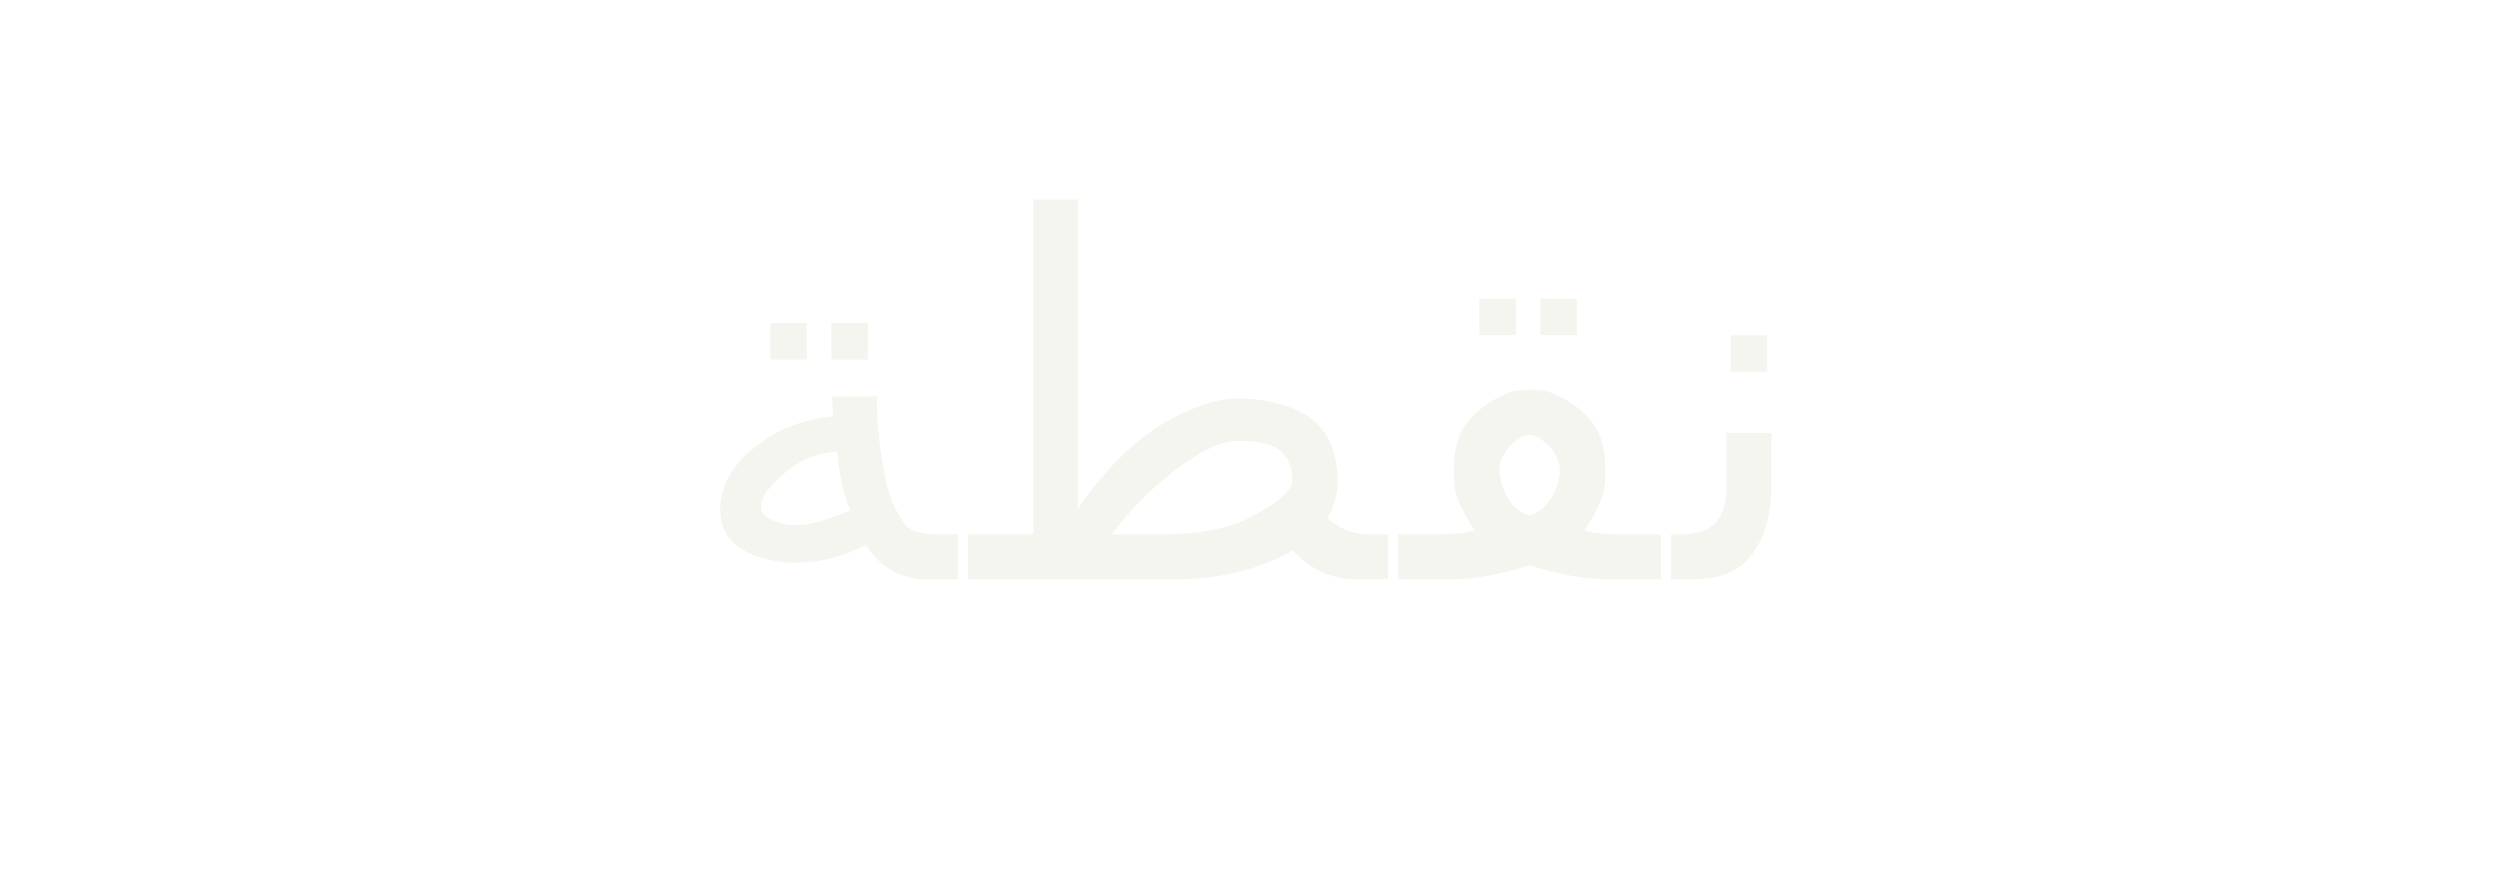
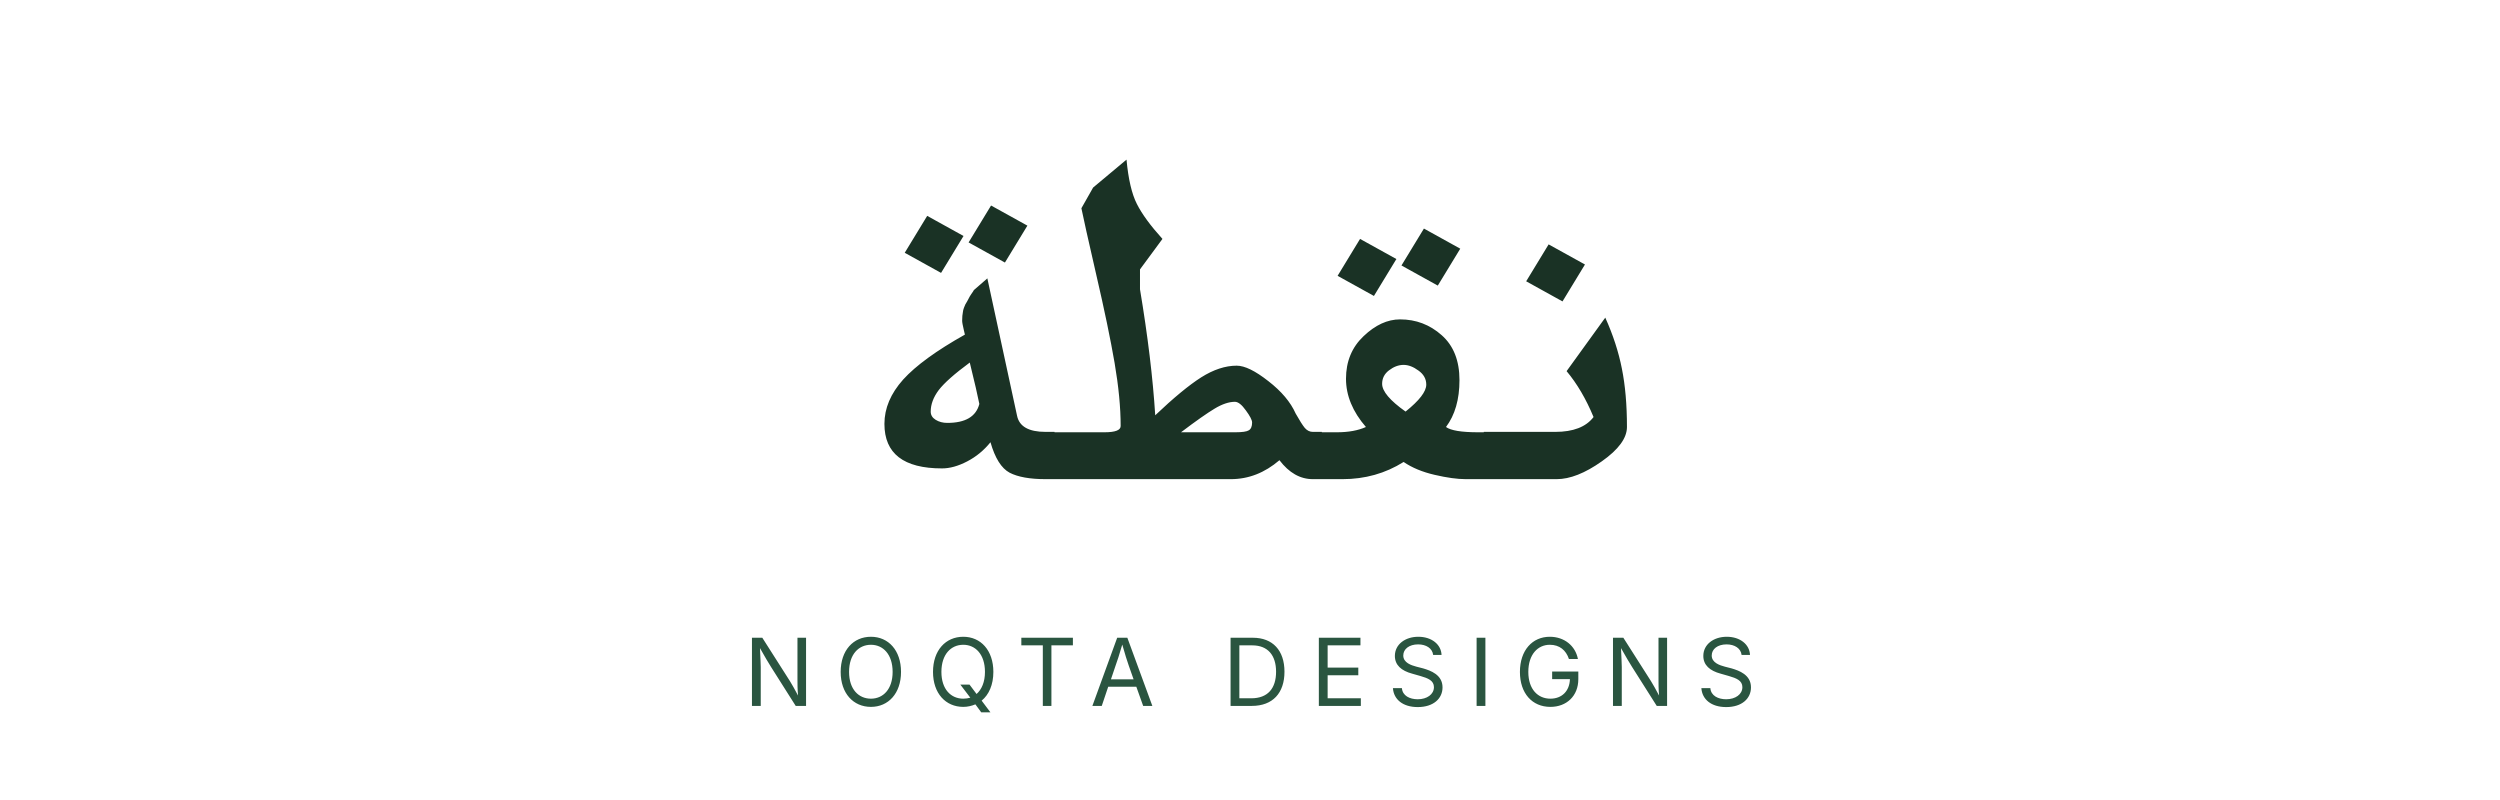
- <svg xmlns="http://www.w3.org/2000/svg" viewBox="0 0 160 56" fill="none">
-   <text x="50%" y="50%" dominant-baseline="middle" text-anchor="middle" font-family="'Tajawal', 'IBM Plex Sans Arabic', sans-serif" font-size="32" font-weight="300" letter-spacing="0.04em" fill="#F5F5F0">نقطة</text>
+ <svg xmlns="http://www.w3.org/2000/svg" viewBox="0 0 200 64" fill="none">
+   <text x="50%" y="44%" dominant-baseline="middle" text-anchor="middle" font-family="'Amiri', 'Scheherazade New', serif" font-size="36" font-weight="700" fill="#1A3225">نقطة</text>
+   <text x="50%" y="84%" dominant-baseline="middle" text-anchor="middle" font-family="'Inter', sans-serif" font-size="7.5" font-weight="400" letter-spacing="0.22em" fill="#2A5540">NOQTA DESIGNS</text>
</svg>
